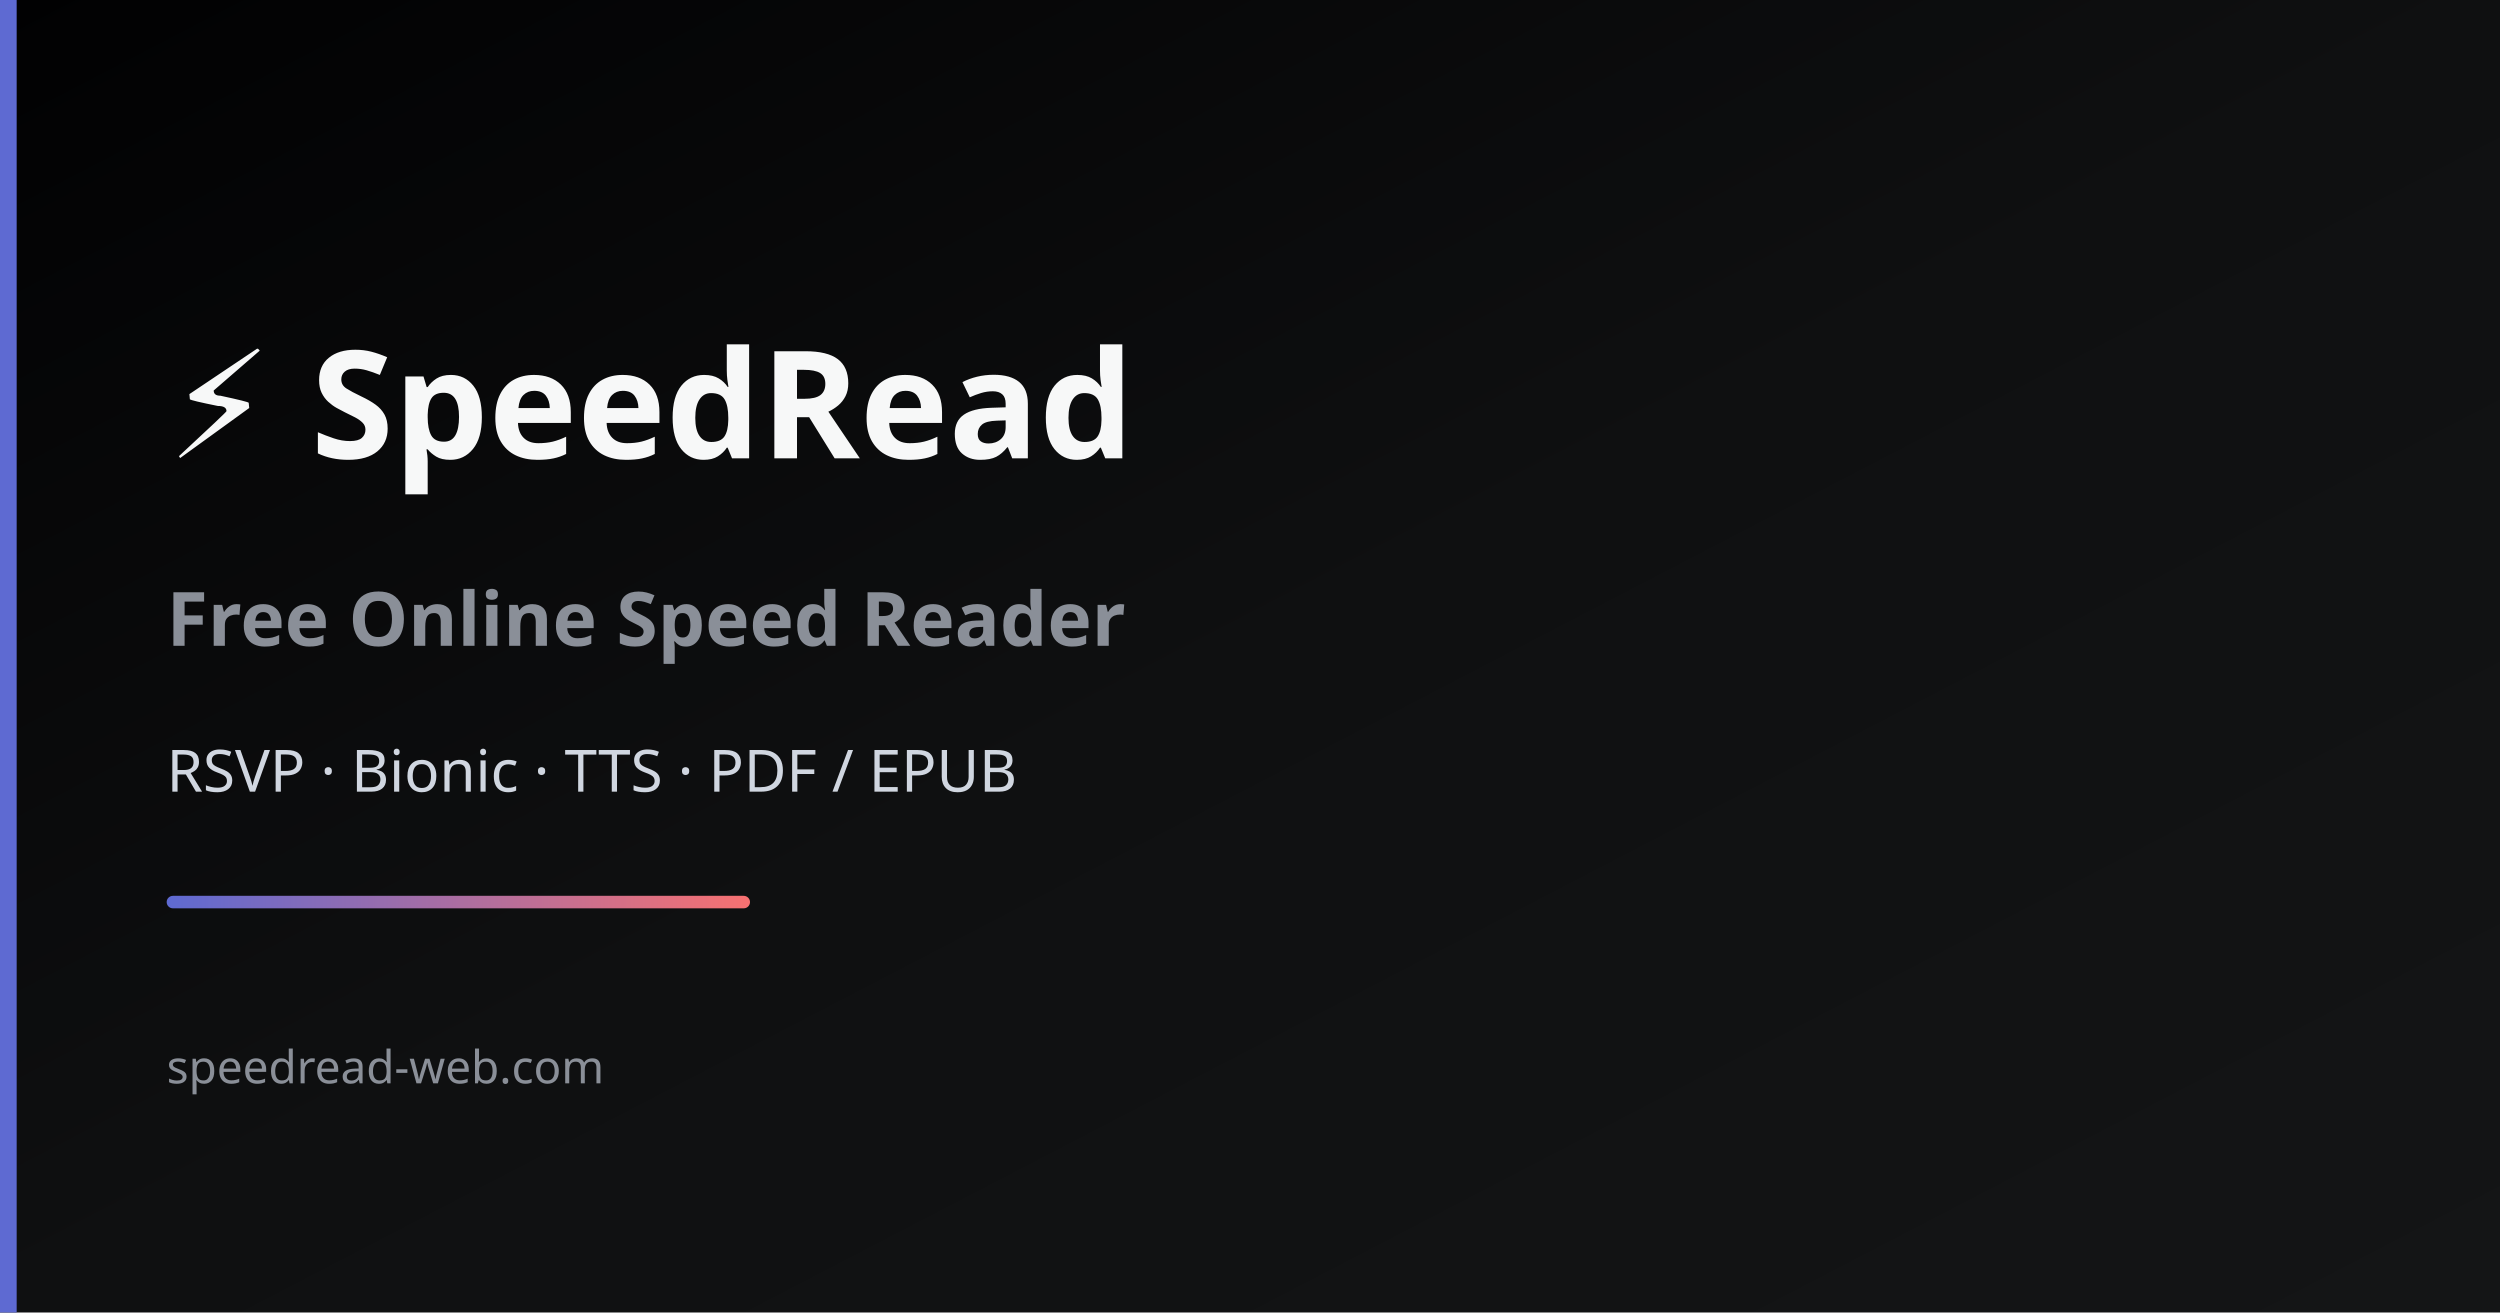
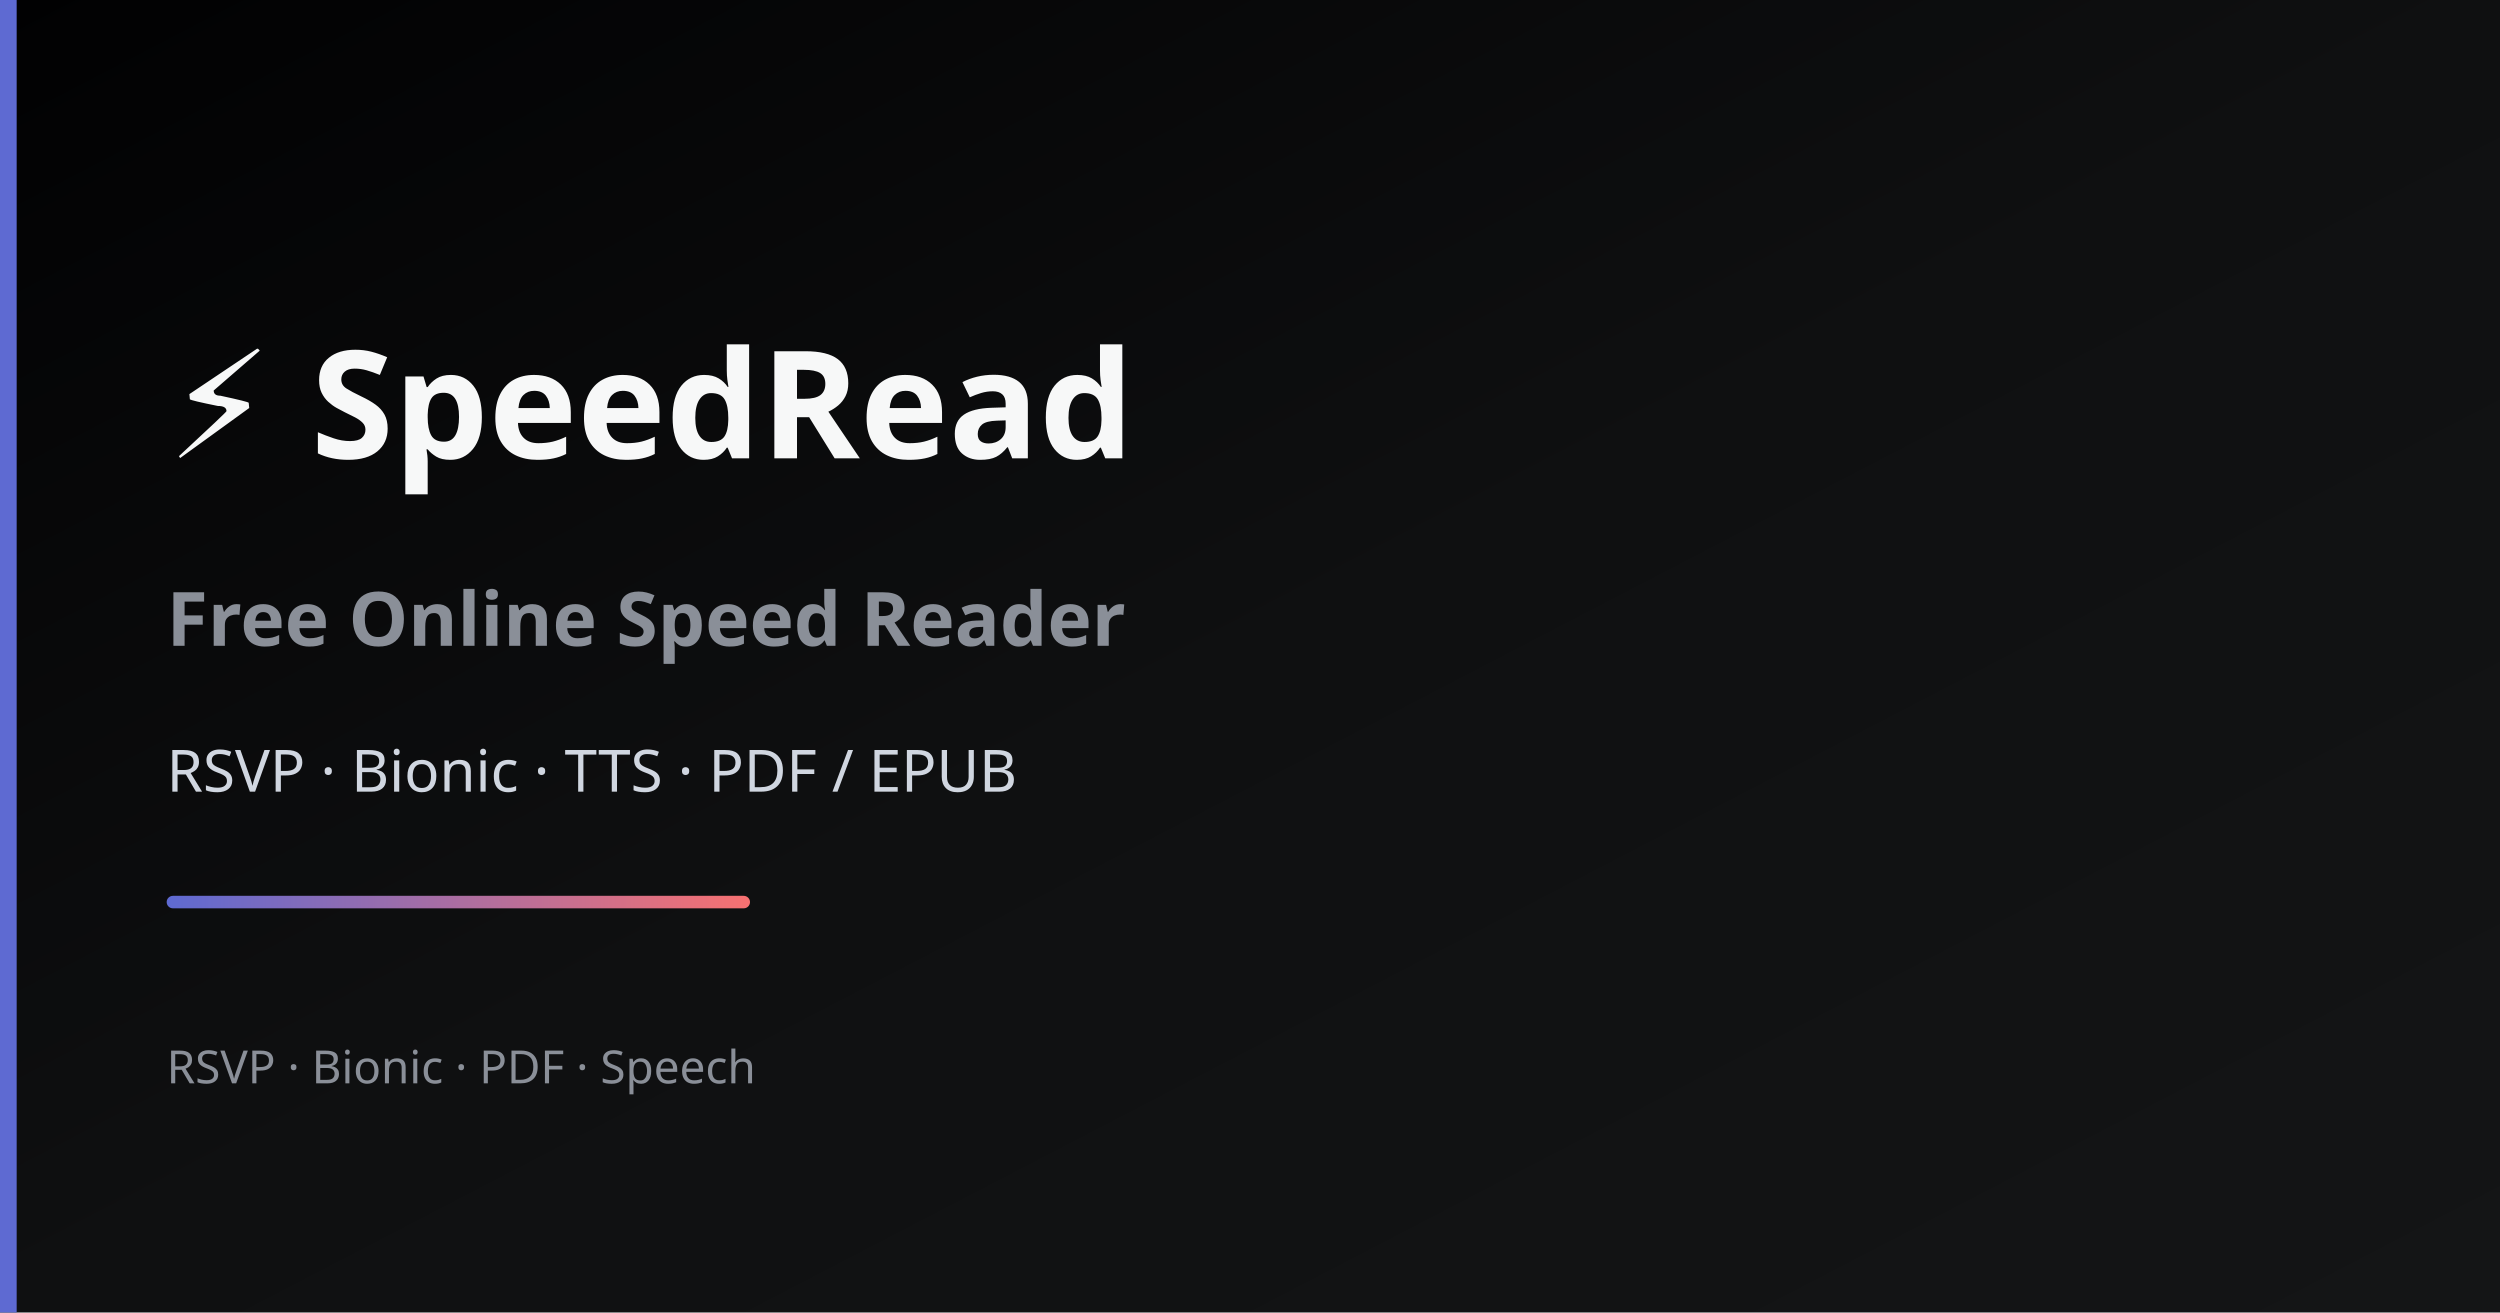
<svg xmlns="http://www.w3.org/2000/svg" width="1200" height="630" viewBox="0 0 1200 630">
  <defs>
    <linearGradient id="bg" x1="0%" y1="0%" x2="100%" y2="100%">
      <stop offset="0%" style="stop-color:#010102" />
      <stop offset="50%" style="stop-color:#0f1011" />
      <stop offset="100%" style="stop-color:#141516" />
    </linearGradient>
    <linearGradient id="accent" x1="0%" y1="0%" x2="100%" y2="0%">
      <stop offset="0%" style="stop-color:#5e6ad2" />
      <stop offset="100%" style="stop-color:#f87171" />
    </linearGradient>
  </defs>
  <rect width="1200" height="630" fill="url(#bg)" />
  <rect x="0" y="0" width="8" height="630" fill="#5e6ad2" />
  <text x="80" y="220" font-family="system-ui,Segoe UI,sans-serif" font-size="72" font-weight="800" fill="#f7f8f8">⚡ SpeedRead</text>
  <text x="80" y="310" font-family="system-ui,Segoe UI,sans-serif" font-size="36" font-weight="600" fill="#8a8f98">Free Online Speed Reader</text>
  <text x="80" y="380" font-family="system-ui,Segoe UI,sans-serif" font-size="28" fill="#d0d6e0">RSVP · Bionic · TTS · PDF / EPUB</text>
  <rect x="80" y="430" width="280" height="6" rx="3" fill="url(#accent)" />
-   <text x="80" y="520" font-family="system-ui,Segoe UI,sans-serif" font-size="22" fill="#8a8f98">speedread-web.com</text>
+   <text x="80" y="520" font-family="system-ui,Segoe UI,sans-serif" font-size="22" fill="#8a8f98">RSVP · Bionic · PDF · Speech</text>
</svg>
